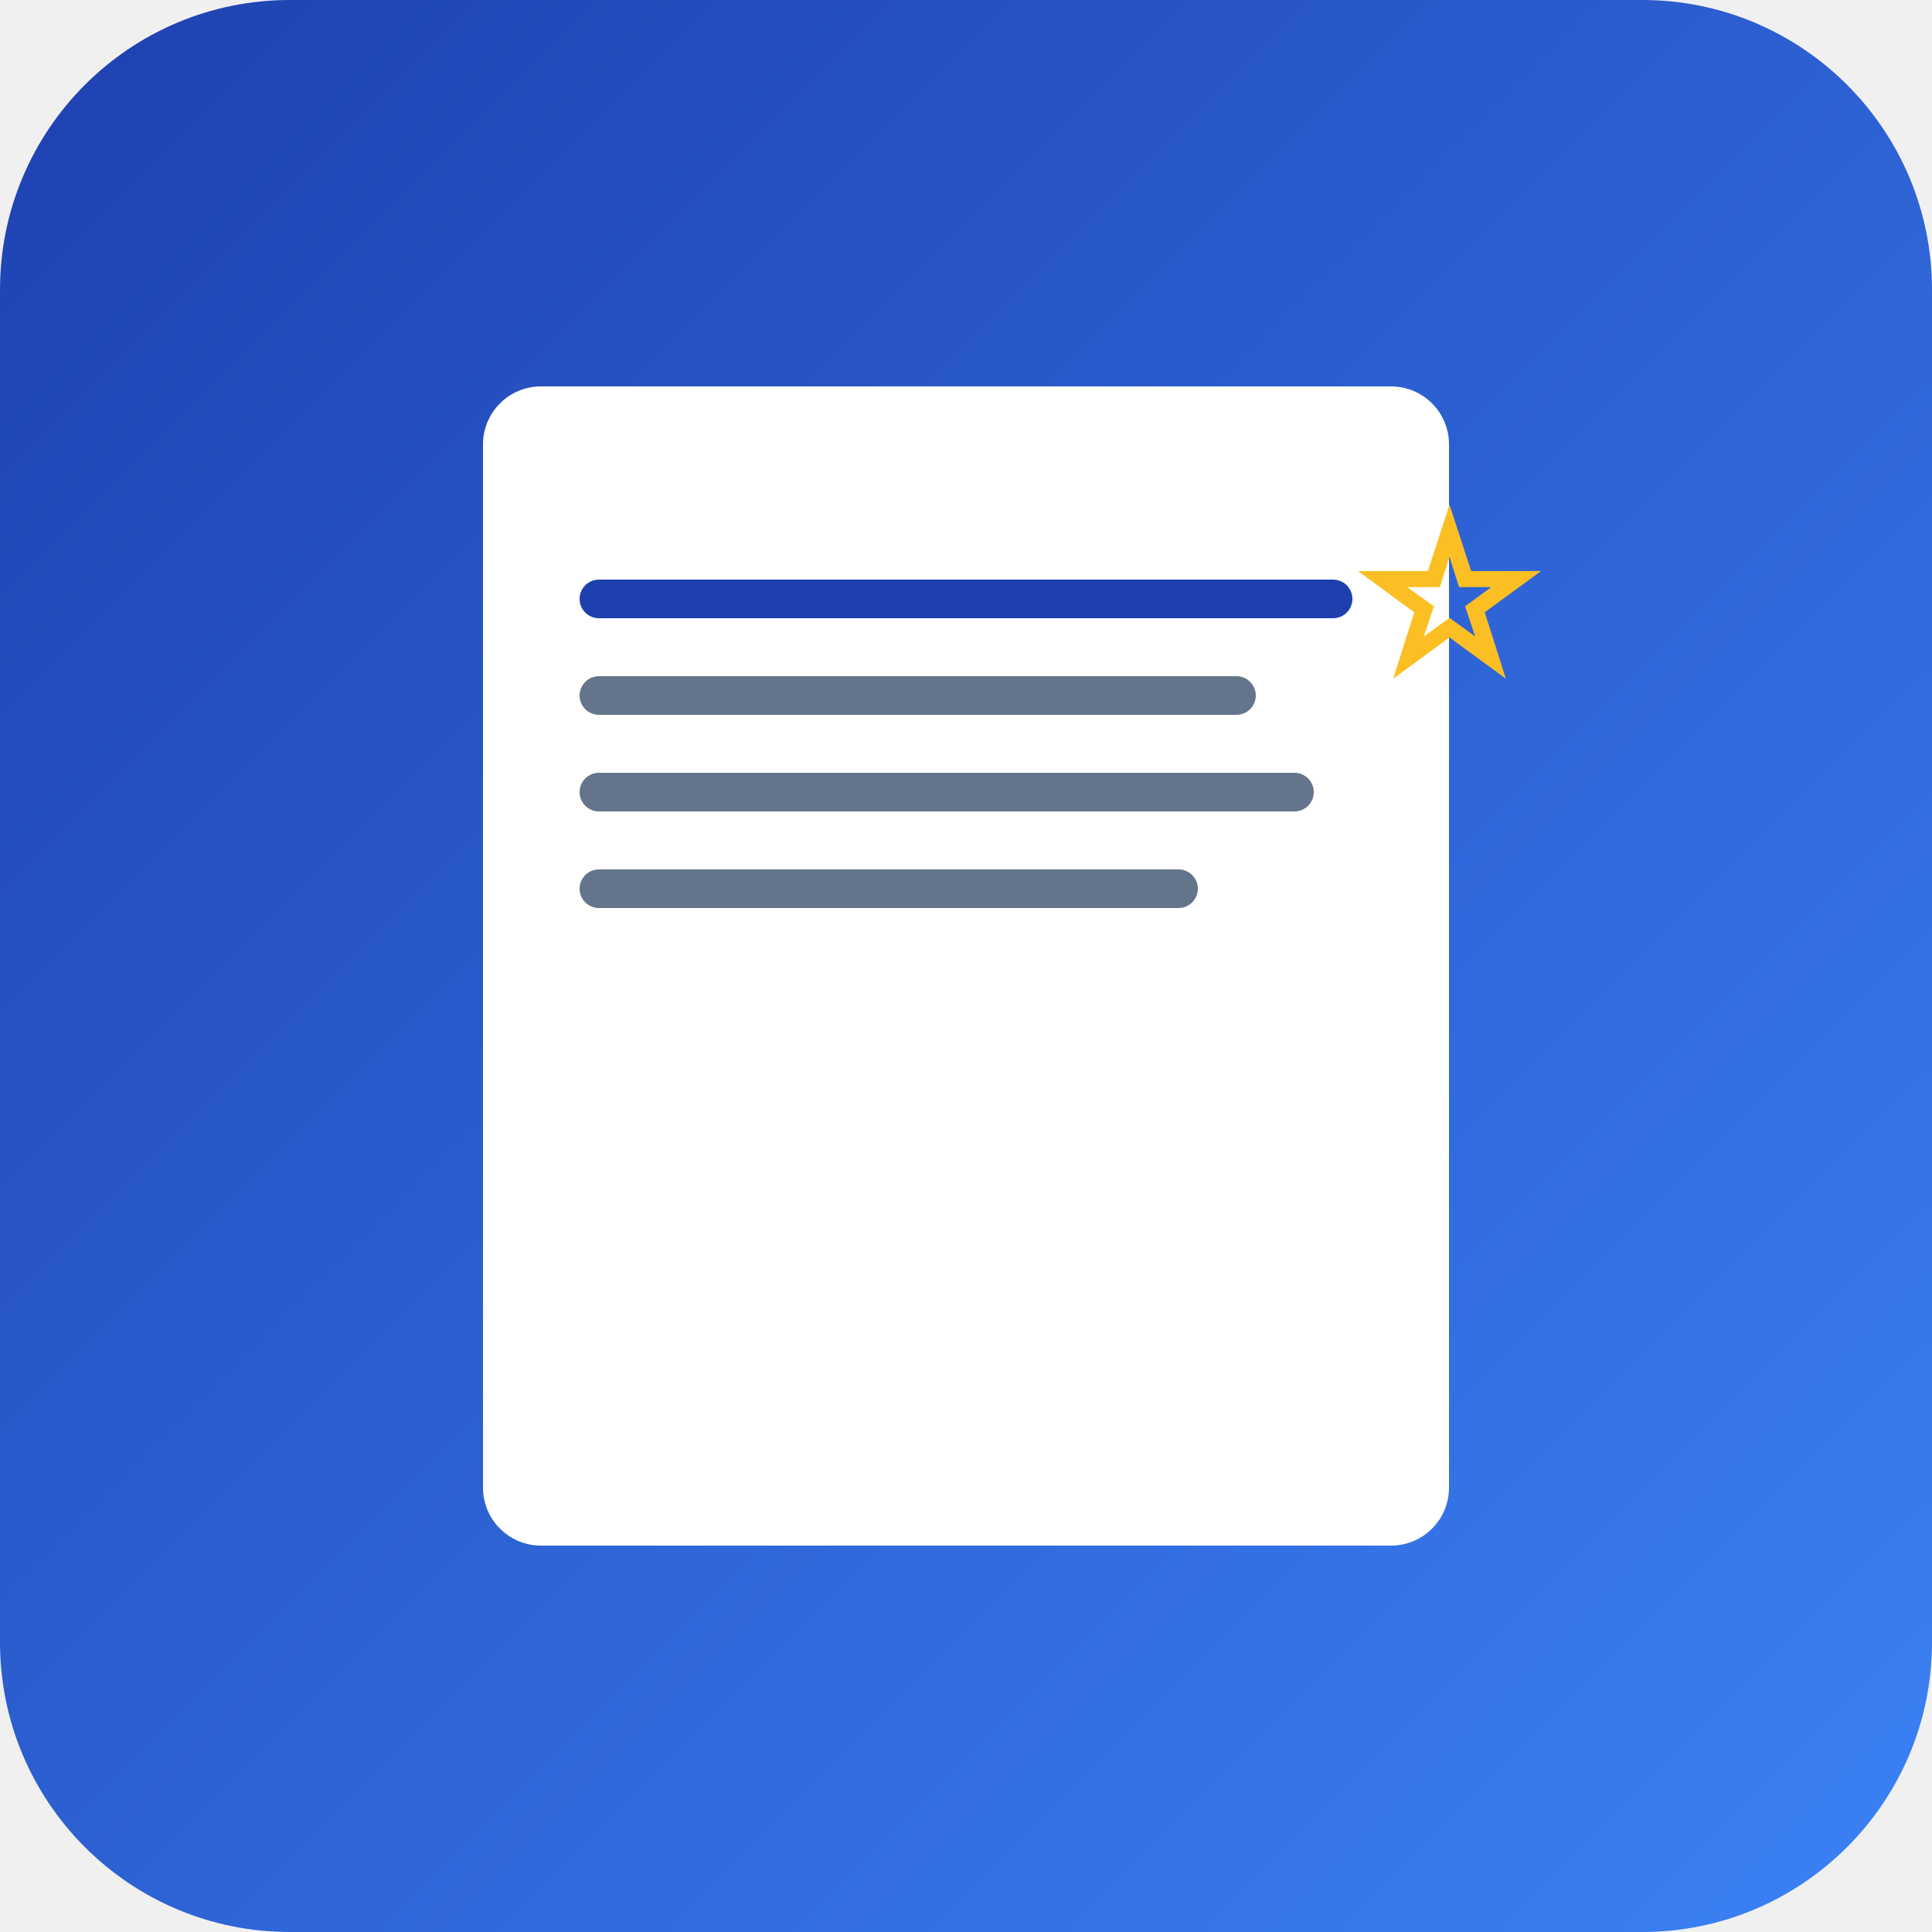
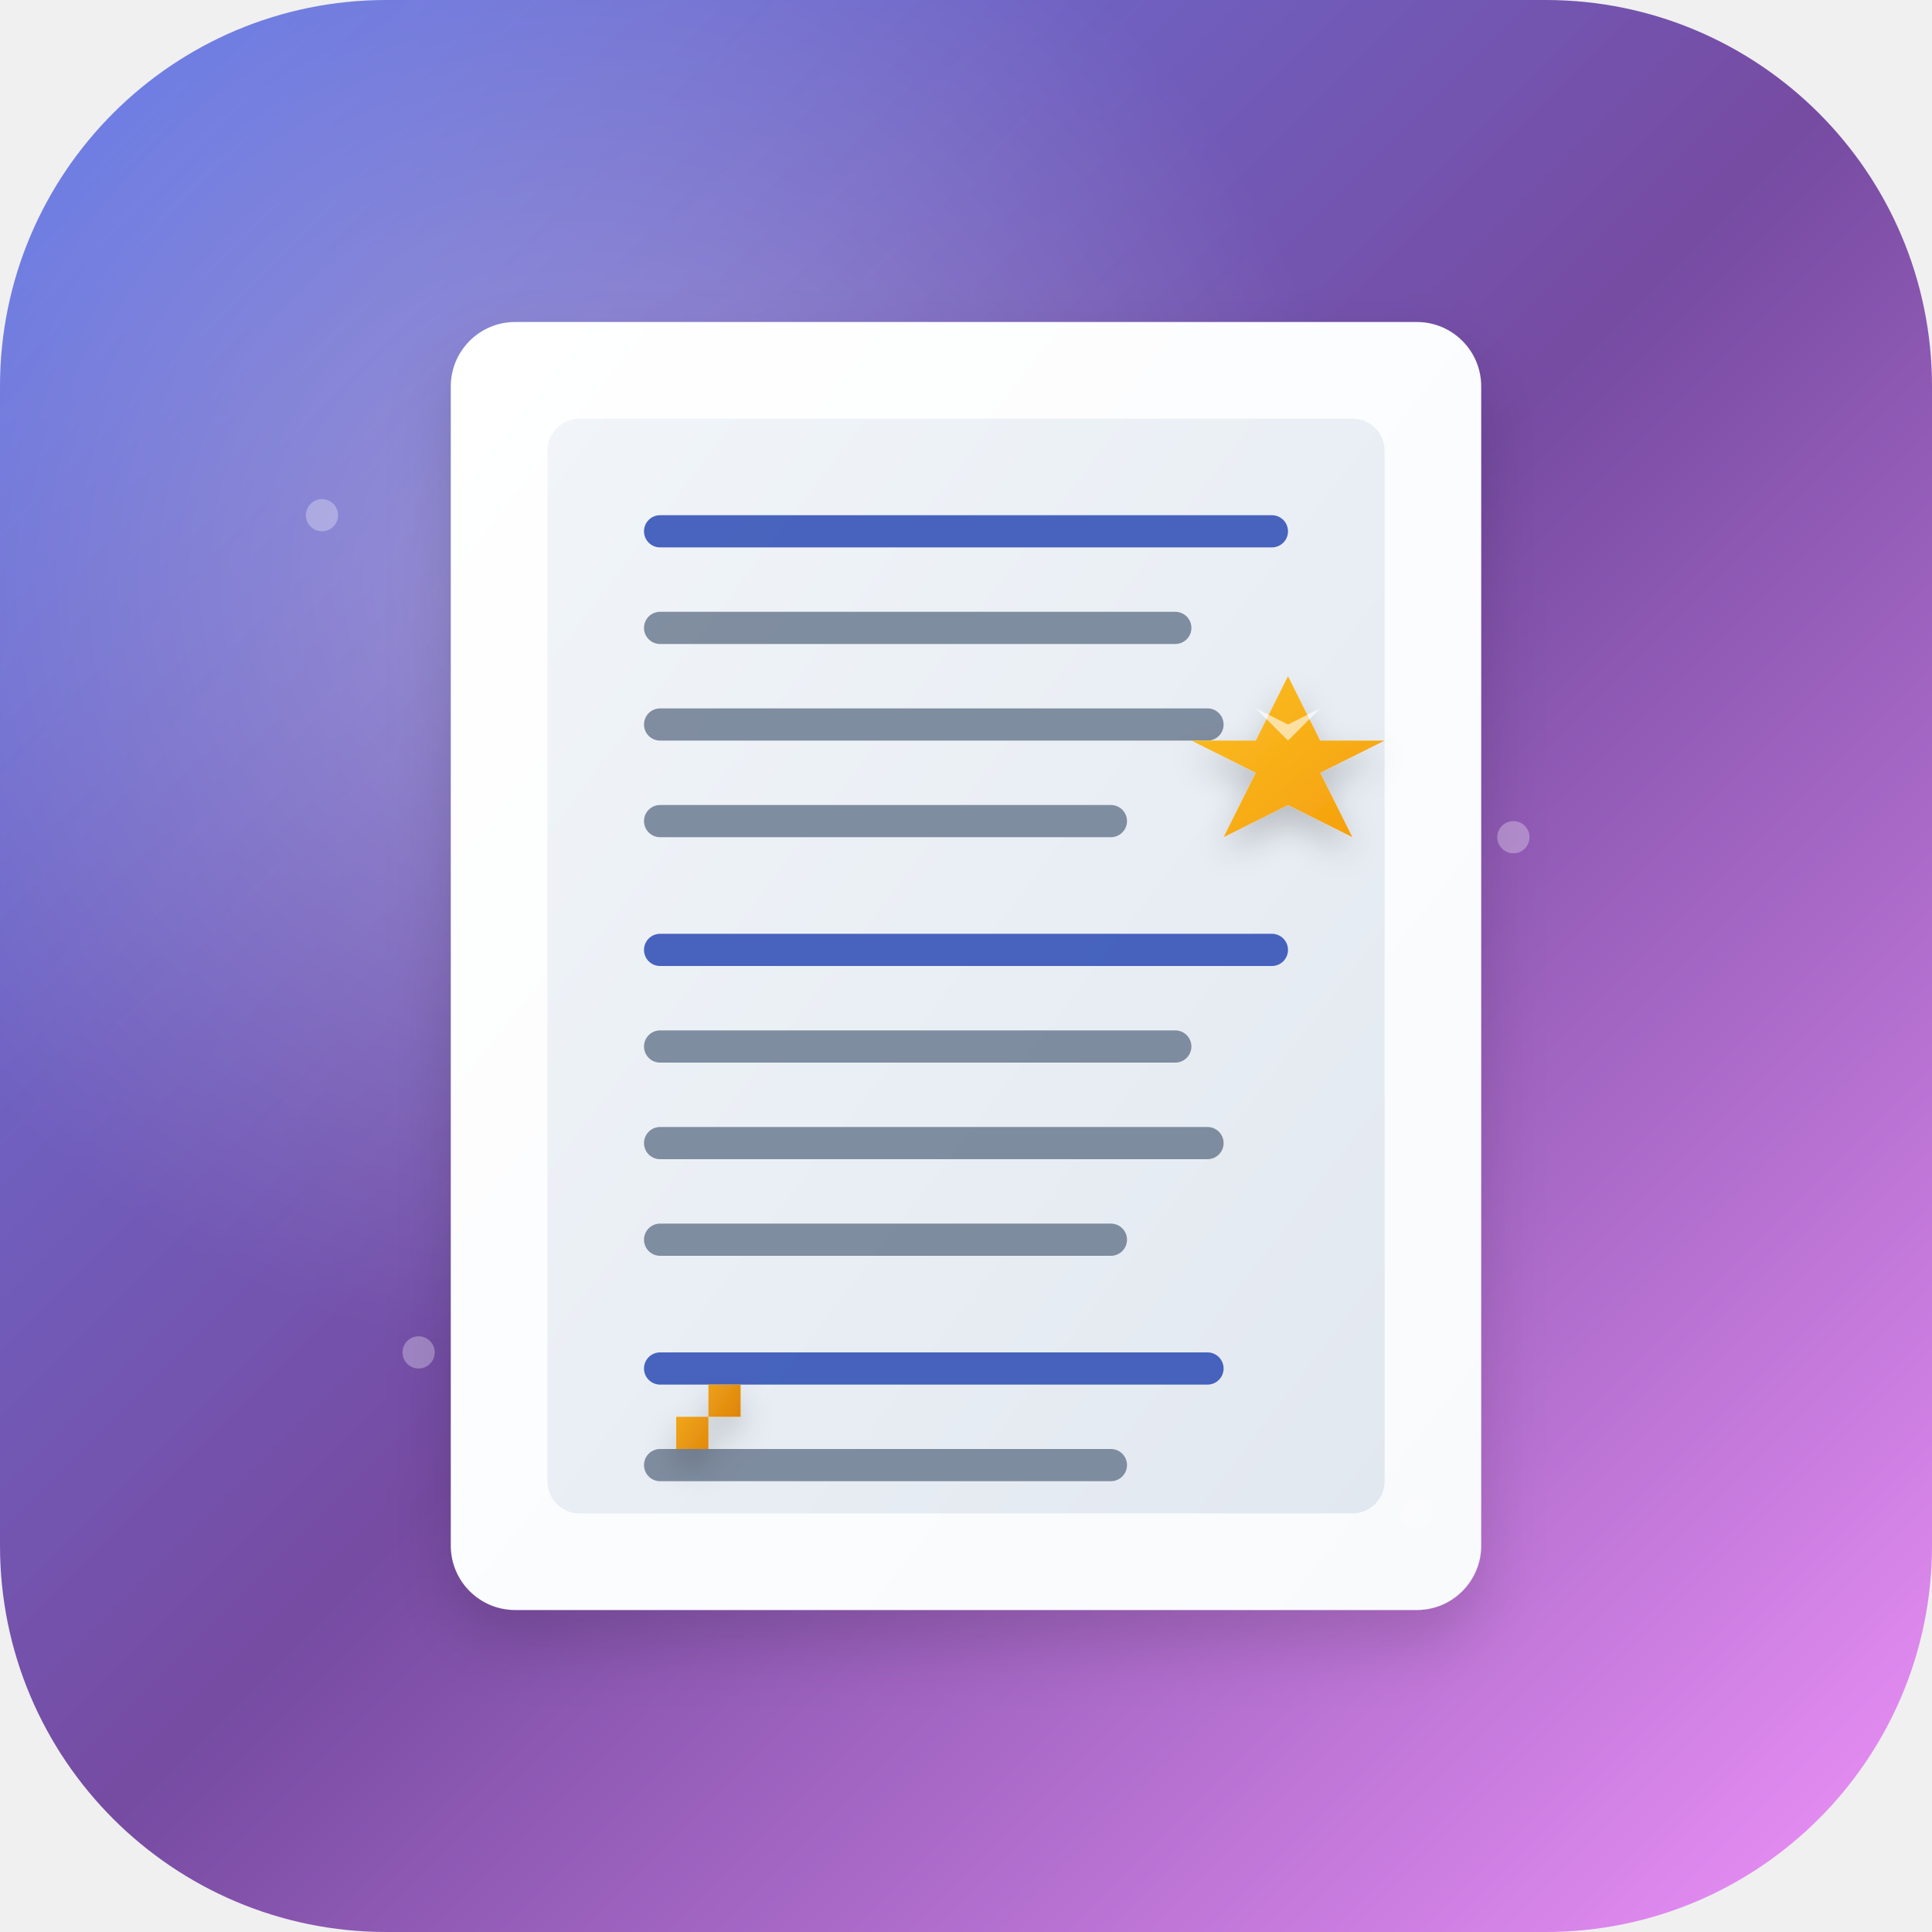
<svg xmlns="http://www.w3.org/2000/svg" width="60" height="60" viewBox="0 0 60 60">
  <defs>
-     <linearGradient id="bg" x1="0%" y1="0%" x2="100%" y2="100%">
-       <stop offset="0%" style="stop-color:#1e40af;stop-opacity:1" />
-       <stop offset="100%" style="stop-color:#3b82f6;stop-opacity:1" />
+     <linearGradient id="bgGradient" x1="0%" y1="0%" x2="100%" y2="100%">
+       <stop offset="0%" style="stop-color:#667eea;stop-opacity:1" />
+       <stop offset="50%" style="stop-color:#764ba2;stop-opacity:1" />
+       <stop offset="100%" style="stop-color:#f093fb;stop-opacity:1" />
    </linearGradient>
+     <linearGradient id="bookGradient" x1="0%" y1="0%" x2="100%" y2="100%">
+       <stop offset="0%" style="stop-color:#ffffff;stop-opacity:1" />
+       <stop offset="100%" style="stop-color:#f8fafc;stop-opacity:1" />
+     </linearGradient>
+     <linearGradient id="pageGradient" x1="0%" y1="0%" x2="100%" y2="100%">
+       <stop offset="0%" style="stop-color:#f1f5f9;stop-opacity:1" />
+       <stop offset="100%" style="stop-color:#e2e8f0;stop-opacity:1" />
+     </linearGradient>
+     <linearGradient id="starGradient" x1="0%" y1="0%" x2="100%" y2="100%">
+       <stop offset="0%" style="stop-color:#fbbf24;stop-opacity:1" />
+       <stop offset="100%" style="stop-color:#f59e0b;stop-opacity:1" />
+     </linearGradient>
+     <linearGradient id="trophyGradient" x1="0%" y1="0%" x2="100%" y2="100%">
+       <stop offset="0%" style="stop-color:#fbbf24;stop-opacity:1" />
+       <stop offset="100%" style="stop-color:#d97706;stop-opacity:1" />
+     </linearGradient>
+     <filter id="bookShadow" x="-50%" y="-50%" width="200%" height="200%">
+       <feGaussianBlur in="SourceGraphic" stdDeviation="1" />
+       <feOffset dx="0" dy="1" result="offset" />
+       <feFlood flood-color="#000000" flood-opacity="0.15" />
+       <feComposite in2="offset" operator="in" />
+       <feMerge>
+         <feMergeNode />
+         <feMergeNode in="SourceGraphic" />
+       </feMerge>
+     </filter>
+     <filter id="elementShadow" x="-50%" y="-50%" width="200%" height="200%">
+       <feGaussianBlur in="SourceGraphic" stdDeviation="0.5" />
+       <feOffset dx="0" dy="0.5" result="offset" />
+       <feFlood flood-color="#000000" flood-opacity="0.2" />
+       <feComposite in2="offset" operator="in" />
+       <feMerge>
+         <feMergeNode />
+         <feMergeNode in="SourceGraphic" />
+       </feMerge>
+     </filter>
+     <radialGradient id="highlight" cx="30%" cy="30%" r="40%">
+       <stop offset="0%" style="stop-color:#ffffff;stop-opacity:0.3" />
+       <stop offset="100%" style="stop-color:#ffffff;stop-opacity:0" />
+     </radialGradient>
  </defs>
-   <rect width="60" height="60" rx="9" fill="url(#bg)" />
-   <rect x="15" y="12" width="30" height="36" rx="1.8" fill="#ffffff" />
-   <rect x="18" y="18" width="24" height="1.2" rx="0.6" fill="#1e40af" />
-   <rect x="18" y="21" width="21" height="1.2" rx="0.6" fill="#64748b" />
-   <rect x="18" y="24" width="22.8" height="1.2" rx="0.6" fill="#64748b" />
-   <rect x="18" y="27" width="19.2" height="1.2" rx="0.6" fill="#64748b" />
-   <text x="42" y="21" font-size="9" fill="#fbbf24">⭐</text>
+   <rect width="60" height="60" rx="12" fill="url(#bgGradient)" />
+   <rect width="60" height="60" rx="12" fill="url(#highlight)" />
+   <g filter="url(#bookShadow)">
+     <rect x="14" y="10" width="32" height="40" rx="2" fill="url(#bookGradient)" />
+   </g>
+   <rect x="17" y="13" width="26" height="34" rx="1" fill="url(#pageGradient)" />
+   <g fill="#1e293b" opacity="0.8">
+     <rect x="20" y="16" width="20" height="1" rx="0.5" fill="#1e40af" />
+     <rect x="20" y="19" width="17" height="1" rx="0.5" fill="#64748b" />
+     <rect x="20" y="22" width="18" height="1" rx="0.5" fill="#64748b" />
+     <rect x="20" y="25" width="15" height="1" rx="0.5" fill="#64748b" />
+     <rect x="20" y="29" width="20" height="1" rx="0.5" fill="#1e40af" />
+     <rect x="20" y="32" width="17" height="1" rx="0.5" fill="#64748b" />
+     <rect x="20" y="35" width="18" height="1" rx="0.5" fill="#64748b" />
+     <rect x="20" y="38" width="15" height="1" rx="0.5" fill="#64748b" />
+     <rect x="20" y="42" width="18" height="1" rx="0.5" fill="#1e40af" />
+     <rect x="20" y="45" width="15" height="1" rx="0.5" fill="#64748b" />
+   </g>
+   <g transform="translate(37, 21)" filter="url(#elementShadow)">
+     <path d="M3 0L4 2L6 2L4 3L5 5L3 4L1 5L2 3L0 2L2 2Z" fill="url(#starGradient)" />
+     <path d="M2 1L3 2L4 1L3 1.5Z" fill="#ffffff" opacity="0.6" />
+   </g>
+   <g transform="translate(20, 42)" filter="url(#elementShadow)">
+     <path d="M2 0L2 1L3 1L3 2L2 2L2 3L1 3L1 2L2 2L2 1Z" fill="url(#trophyGradient)" />
+     <path d="M1 1L2 1L3 1L2 1Z" fill="#ffffff" opacity="0.6" />
+   </g>
+   <g opacity="0.3">
+     <circle cx="10" cy="16" r="0.5" fill="#ffffff" />
+     <circle cx="47" cy="26" r="0.5" fill="#ffffff" />
+     <circle cx="13" cy="42" r="0.5" fill="#ffffff" />
+     <circle cx="44" cy="47" r="0.5" fill="#ffffff" />
+   </g>
</svg>
